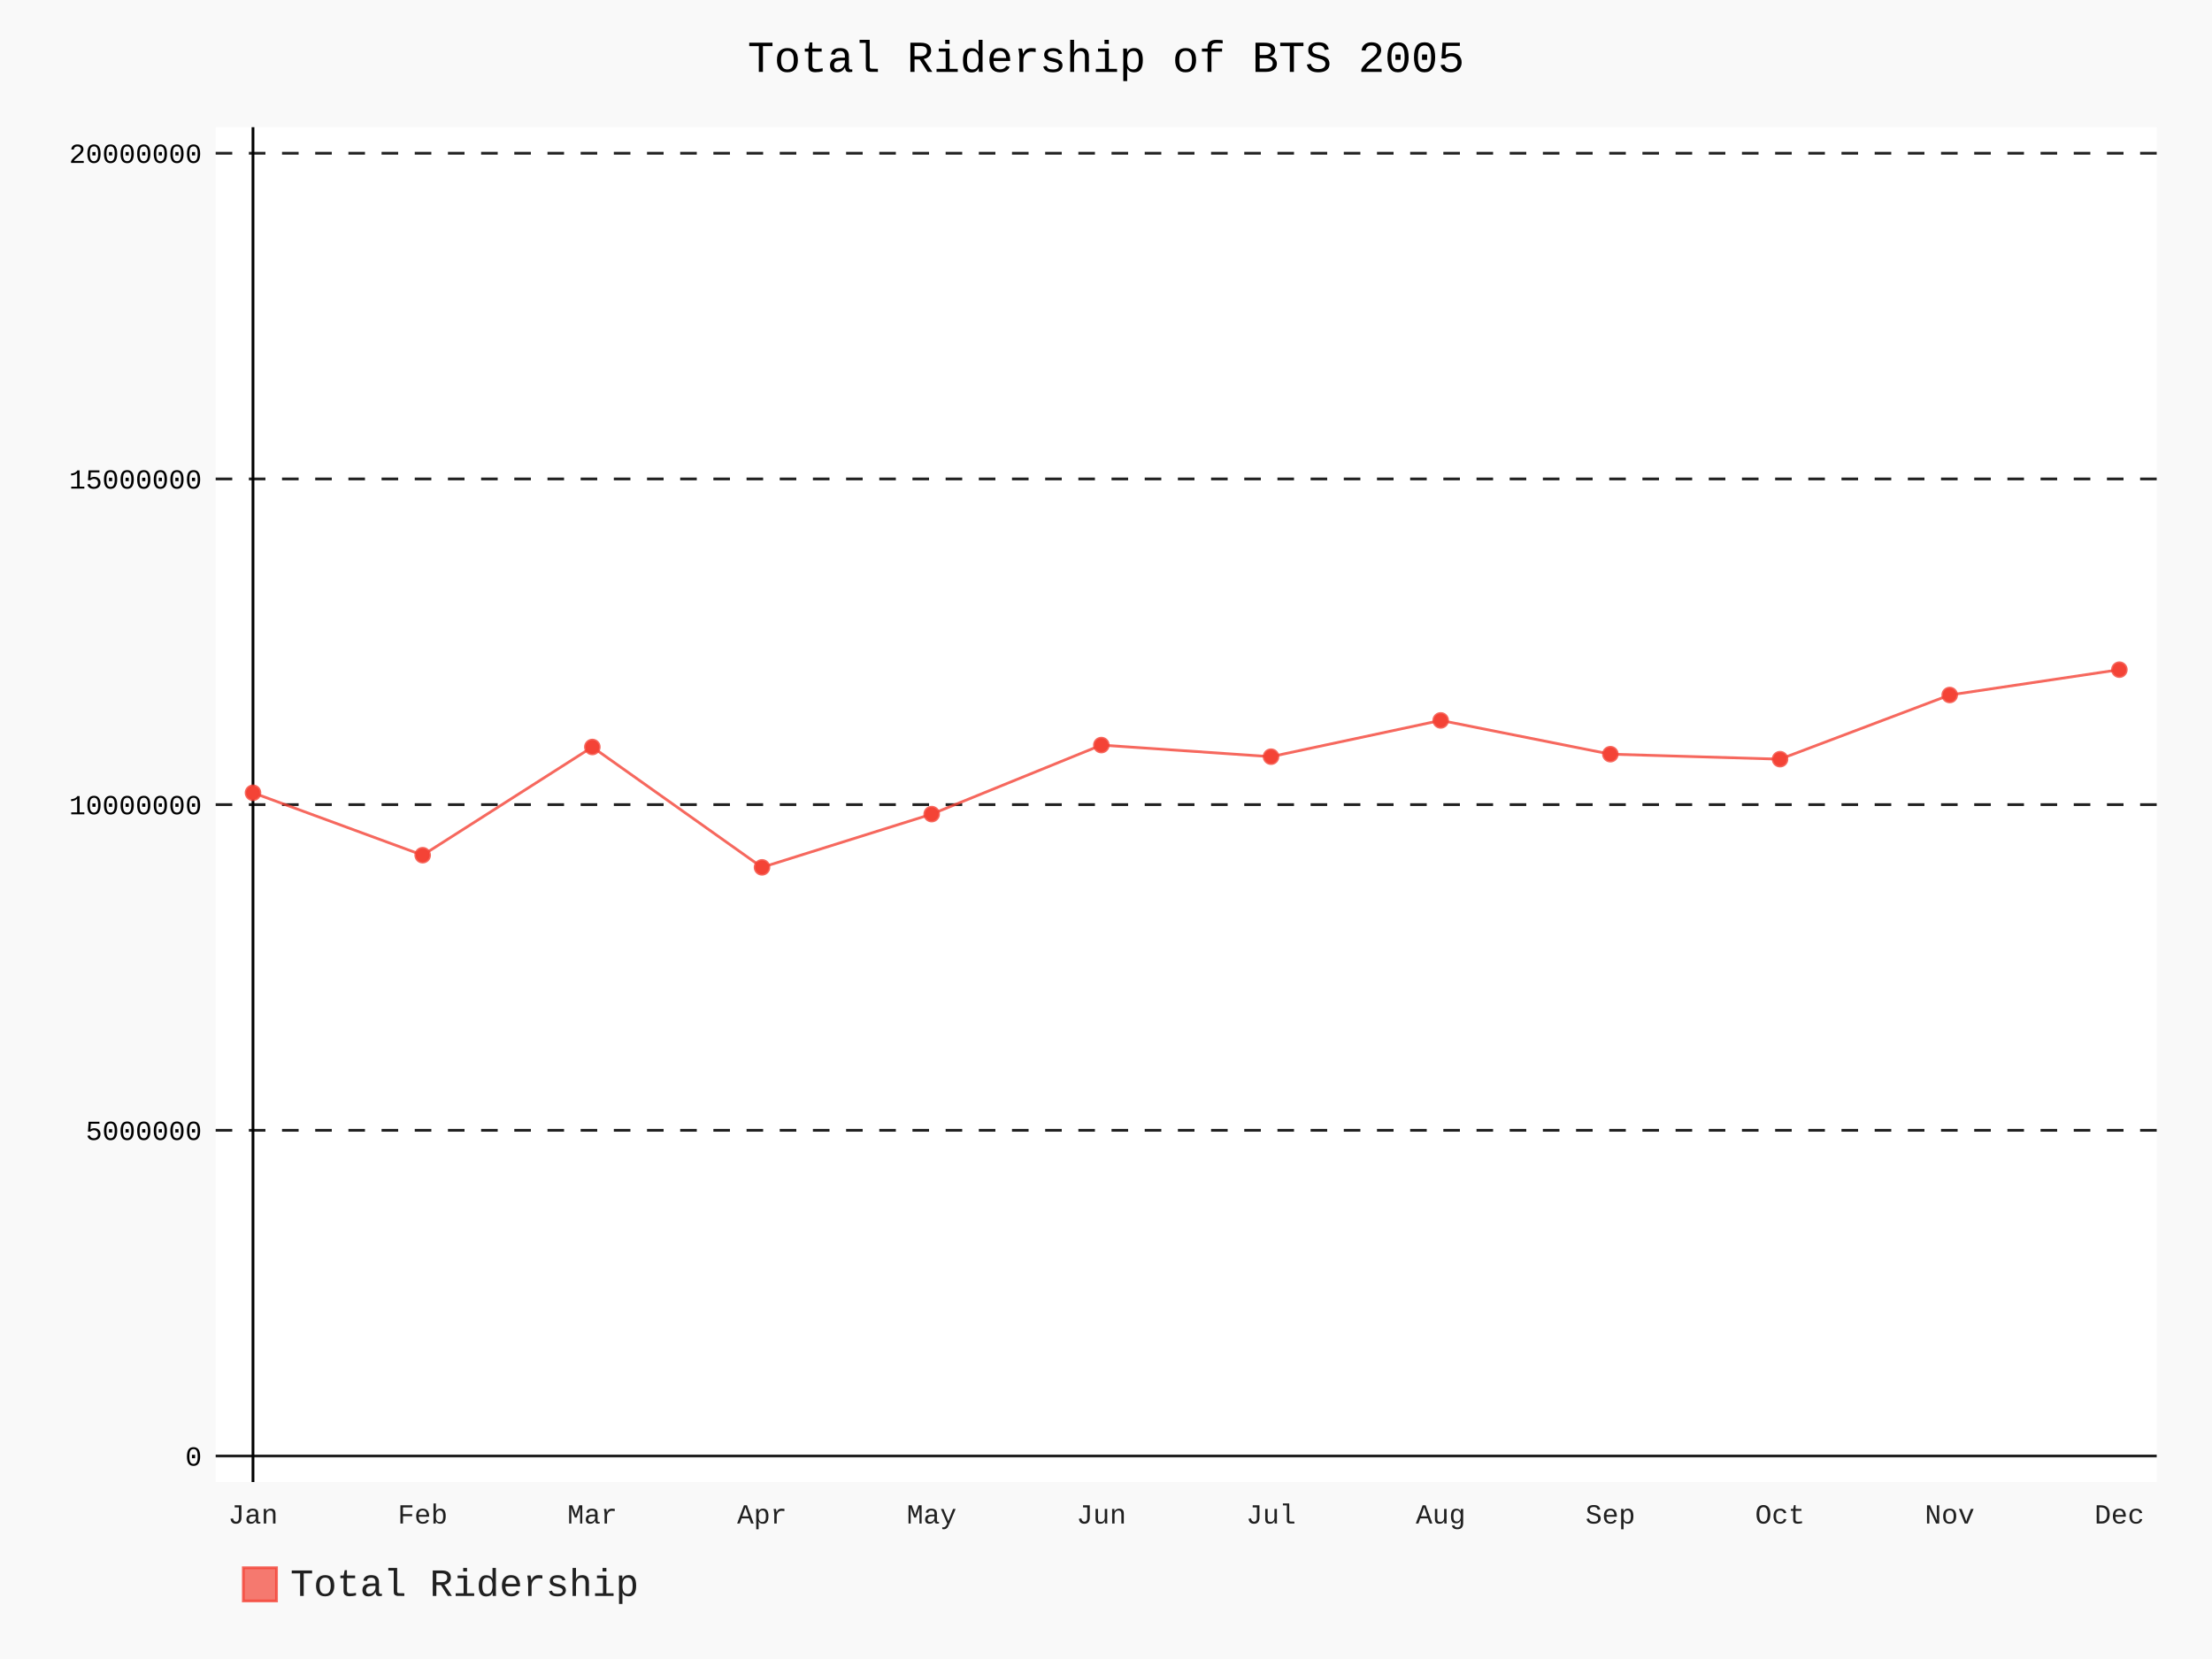
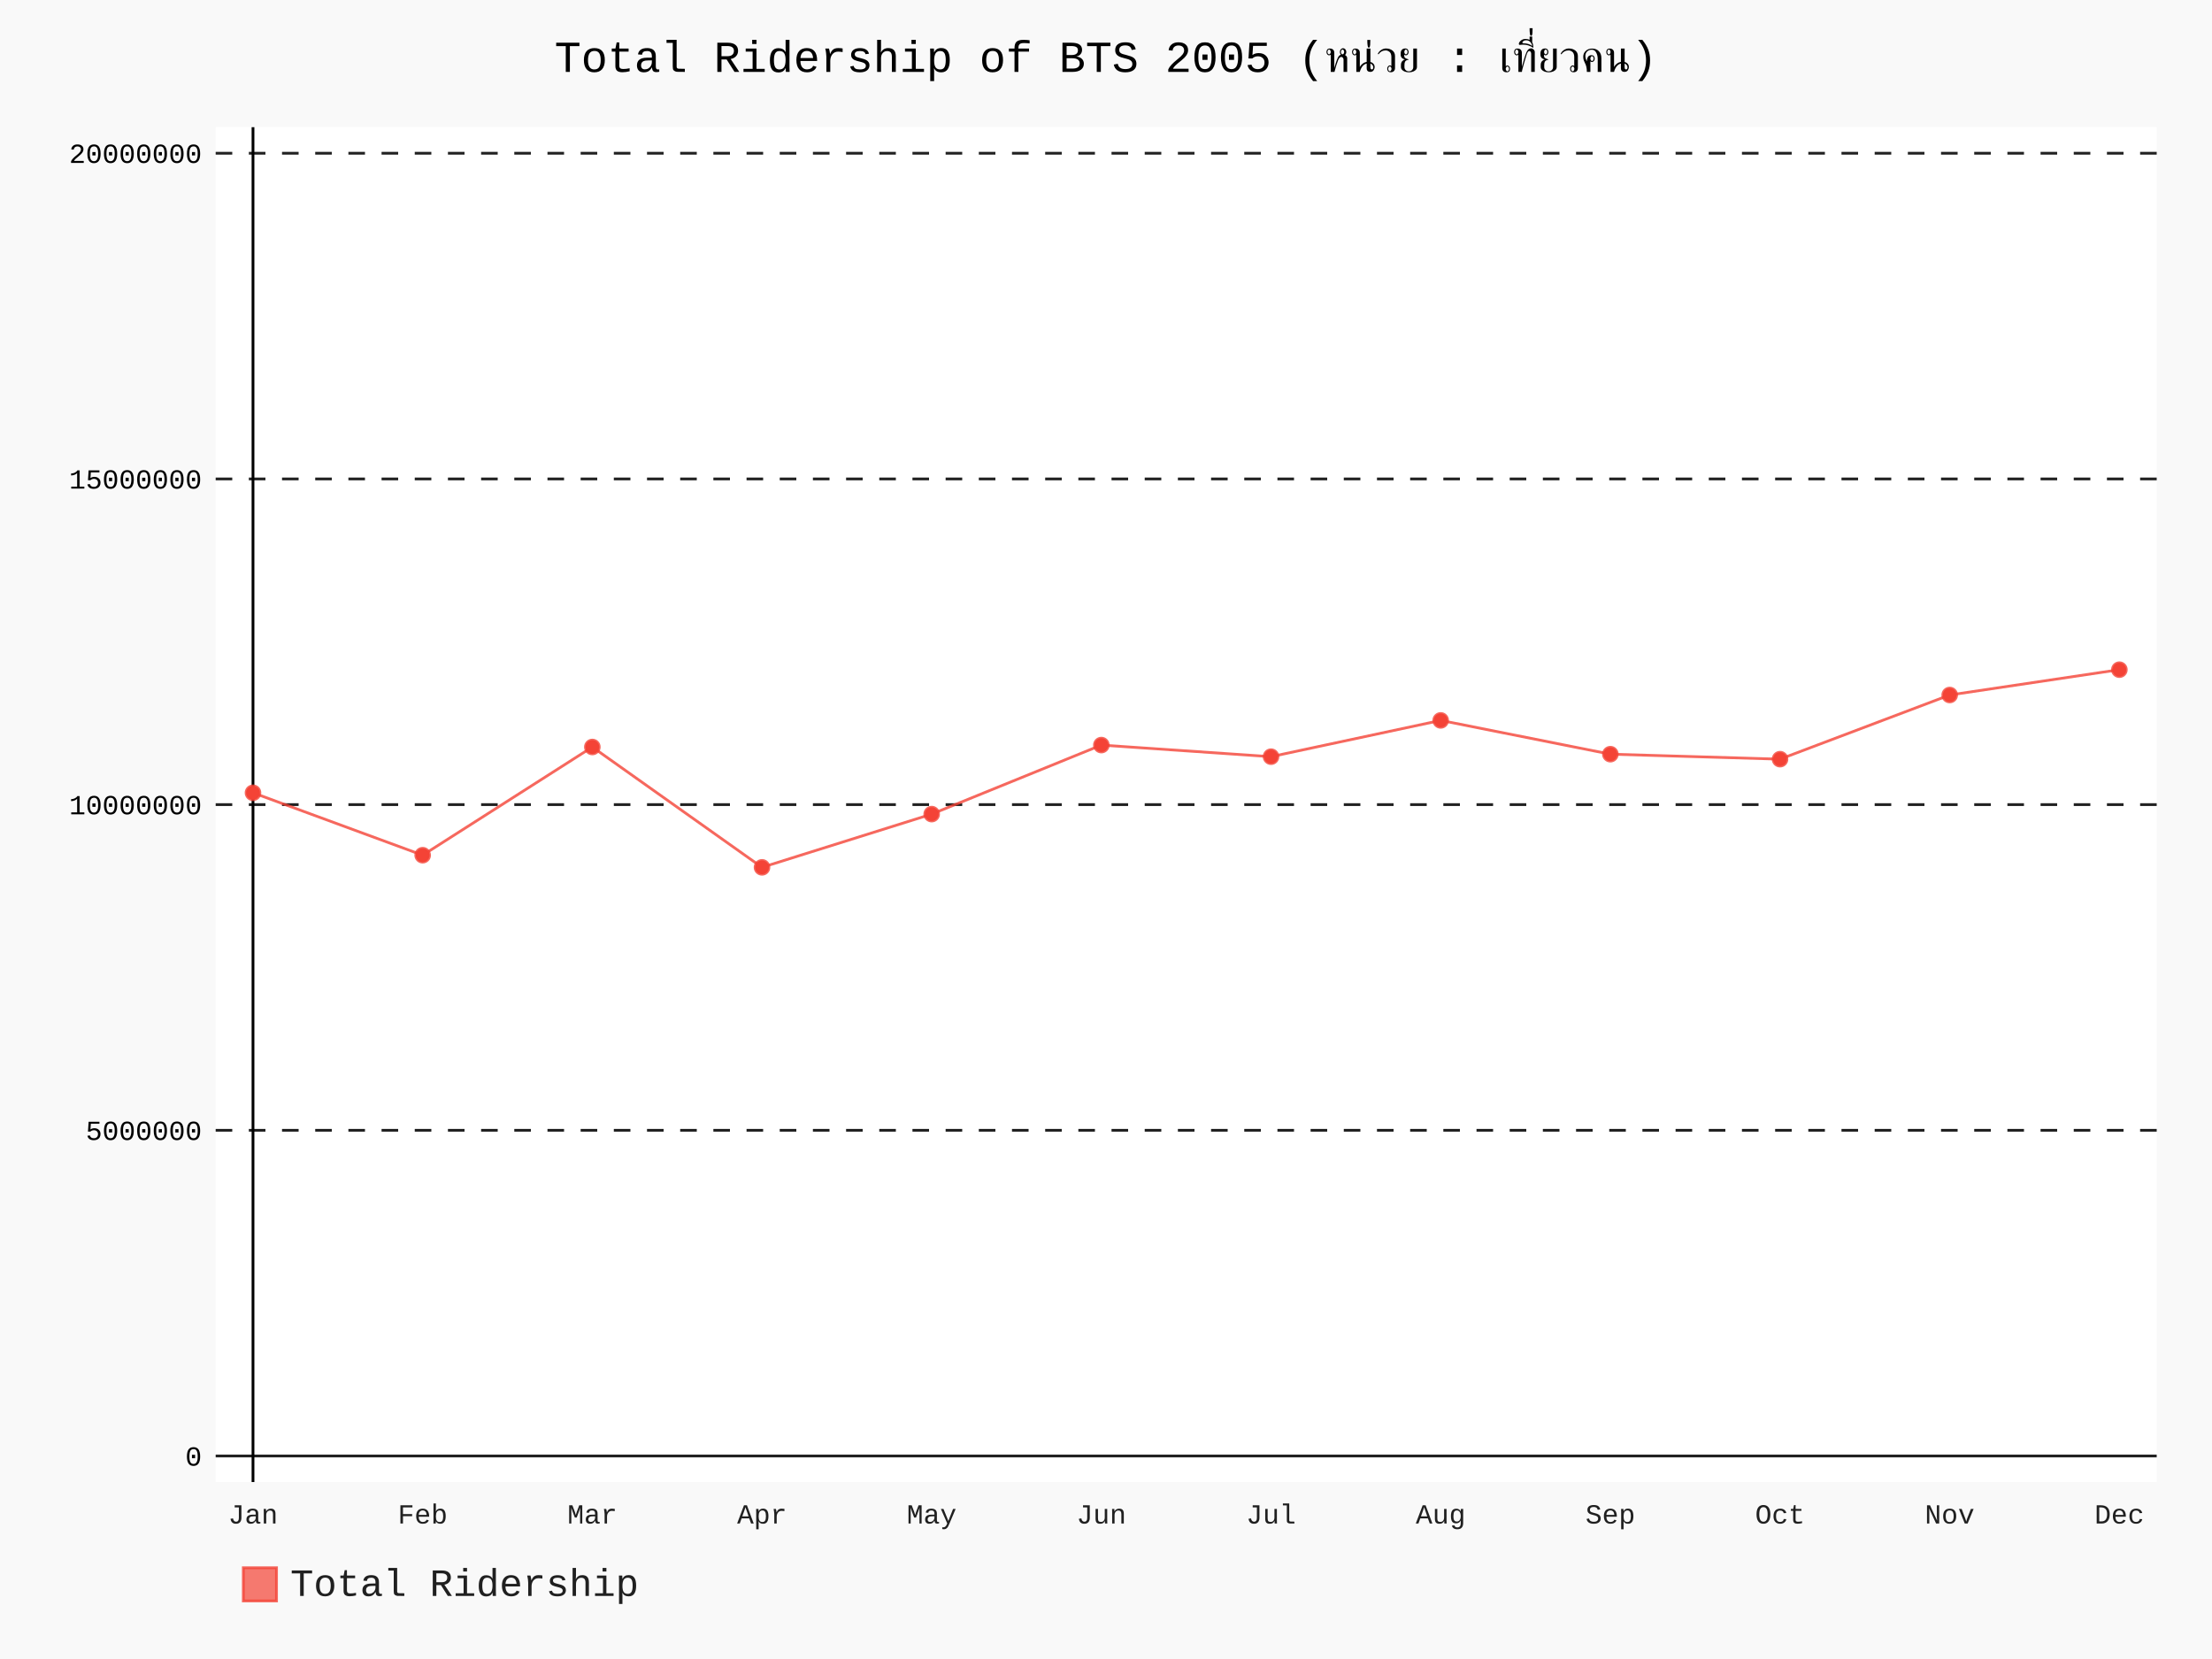
- <svg xmlns="http://www.w3.org/2000/svg" class="pygal-chart" id="chart-44ae73e7-1f28-4f36-8845-01cc492e952b" viewBox="0 0 800 600">
+ <svg xmlns="http://www.w3.org/2000/svg" class="pygal-chart" id="chart-b4d4abf4-a4a2-4204-85f1-76a7a55fd503" viewBox="0 0 800 600">
  <defs>
-     <style type="text/css">#chart-44ae73e7-1f28-4f36-8845-01cc492e952b{-webkit-user-select:none;-webkit-font-smoothing:antialiased;font-family:Consolas,"Liberation Mono",Menlo,Courier,monospace}#chart-44ae73e7-1f28-4f36-8845-01cc492e952b .title{font-family:Consolas,"Liberation Mono",Menlo,Courier,monospace;font-size:16px}#chart-44ae73e7-1f28-4f36-8845-01cc492e952b .legends .legend text{font-family:Consolas,"Liberation Mono",Menlo,Courier,monospace;font-size:14px}#chart-44ae73e7-1f28-4f36-8845-01cc492e952b .axis text{font-family:Consolas,"Liberation Mono",Menlo,Courier,monospace;font-size:10px}#chart-44ae73e7-1f28-4f36-8845-01cc492e952b .axis text.major{font-family:Consolas,"Liberation Mono",Menlo,Courier,monospace;font-size:10px}#chart-44ae73e7-1f28-4f36-8845-01cc492e952b .text-overlay text.value{font-family:Consolas,"Liberation Mono",Menlo,Courier,monospace;font-size:16px}#chart-44ae73e7-1f28-4f36-8845-01cc492e952b .text-overlay text.label{font-family:Consolas,"Liberation Mono",Menlo,Courier,monospace;font-size:10px}#chart-44ae73e7-1f28-4f36-8845-01cc492e952b .tooltip{font-family:Consolas,"Liberation Mono",Menlo,Courier,monospace;font-size:14px}#chart-44ae73e7-1f28-4f36-8845-01cc492e952b text.no_data{font-family:Consolas,"Liberation Mono",Menlo,Courier,monospace;font-size:64px}
- #chart-44ae73e7-1f28-4f36-8845-01cc492e952b{background-color:rgba(249,249,249,1)}#chart-44ae73e7-1f28-4f36-8845-01cc492e952b path,#chart-44ae73e7-1f28-4f36-8845-01cc492e952b line,#chart-44ae73e7-1f28-4f36-8845-01cc492e952b rect,#chart-44ae73e7-1f28-4f36-8845-01cc492e952b circle{-webkit-transition:150ms;-moz-transition:150ms;transition:150ms}#chart-44ae73e7-1f28-4f36-8845-01cc492e952b .graph &gt; .background{fill:rgba(249,249,249,1)}#chart-44ae73e7-1f28-4f36-8845-01cc492e952b .plot &gt; .background{fill:rgba(255,255,255,1)}#chart-44ae73e7-1f28-4f36-8845-01cc492e952b .graph{fill:rgba(0,0,0,.87)}#chart-44ae73e7-1f28-4f36-8845-01cc492e952b text.no_data{fill:rgba(0,0,0,1)}#chart-44ae73e7-1f28-4f36-8845-01cc492e952b .title{fill:rgba(0,0,0,1)}#chart-44ae73e7-1f28-4f36-8845-01cc492e952b .legends .legend text{fill:rgba(0,0,0,.87)}#chart-44ae73e7-1f28-4f36-8845-01cc492e952b .legends .legend:hover text{fill:rgba(0,0,0,1)}#chart-44ae73e7-1f28-4f36-8845-01cc492e952b .axis .line{stroke:rgba(0,0,0,1)}#chart-44ae73e7-1f28-4f36-8845-01cc492e952b .axis .guide.line{stroke:rgba(0,0,0,.54)}#chart-44ae73e7-1f28-4f36-8845-01cc492e952b .axis .major.line{stroke:rgba(0,0,0,.87)}#chart-44ae73e7-1f28-4f36-8845-01cc492e952b .axis text.major{fill:rgba(0,0,0,1)}#chart-44ae73e7-1f28-4f36-8845-01cc492e952b .axis.y .guides:hover .guide.line,#chart-44ae73e7-1f28-4f36-8845-01cc492e952b .line-graph .axis.x .guides:hover .guide.line,#chart-44ae73e7-1f28-4f36-8845-01cc492e952b .stackedline-graph .axis.x .guides:hover .guide.line,#chart-44ae73e7-1f28-4f36-8845-01cc492e952b .xy-graph .axis.x .guides:hover .guide.line{stroke:rgba(0,0,0,1)}#chart-44ae73e7-1f28-4f36-8845-01cc492e952b .axis .guides:hover text{fill:rgba(0,0,0,1)}#chart-44ae73e7-1f28-4f36-8845-01cc492e952b .reactive{fill-opacity:.7;stroke-opacity:.8}#chart-44ae73e7-1f28-4f36-8845-01cc492e952b .ci{stroke:rgba(0,0,0,.87)}#chart-44ae73e7-1f28-4f36-8845-01cc492e952b .reactive.active,#chart-44ae73e7-1f28-4f36-8845-01cc492e952b .active .reactive{fill-opacity:.8;stroke-opacity:.9;stroke-width:4}#chart-44ae73e7-1f28-4f36-8845-01cc492e952b .ci .reactive.active{stroke-width:1.5}#chart-44ae73e7-1f28-4f36-8845-01cc492e952b .series text{fill:rgba(0,0,0,1)}#chart-44ae73e7-1f28-4f36-8845-01cc492e952b .tooltip rect{fill:rgba(255,255,255,1);stroke:rgba(0,0,0,1);-webkit-transition:opacity 150ms;-moz-transition:opacity 150ms;transition:opacity 150ms}#chart-44ae73e7-1f28-4f36-8845-01cc492e952b .tooltip .label{fill:rgba(0,0,0,.87)}#chart-44ae73e7-1f28-4f36-8845-01cc492e952b .tooltip .label{fill:rgba(0,0,0,.87)}#chart-44ae73e7-1f28-4f36-8845-01cc492e952b .tooltip .legend{font-size:.8em;fill:rgba(0,0,0,.54)}#chart-44ae73e7-1f28-4f36-8845-01cc492e952b .tooltip .x_label{font-size:.6em;fill:rgba(0,0,0,1)}#chart-44ae73e7-1f28-4f36-8845-01cc492e952b .tooltip .xlink{font-size:.5em;text-decoration:underline}#chart-44ae73e7-1f28-4f36-8845-01cc492e952b .tooltip .value{font-size:1.5em}#chart-44ae73e7-1f28-4f36-8845-01cc492e952b .bound{font-size:.5em}#chart-44ae73e7-1f28-4f36-8845-01cc492e952b .max-value{font-size:.75em;fill:rgba(0,0,0,.54)}#chart-44ae73e7-1f28-4f36-8845-01cc492e952b .map-element{fill:rgba(255,255,255,1);stroke:rgba(0,0,0,.54) !important}#chart-44ae73e7-1f28-4f36-8845-01cc492e952b .map-element .reactive{fill-opacity:inherit;stroke-opacity:inherit}#chart-44ae73e7-1f28-4f36-8845-01cc492e952b .color-0,#chart-44ae73e7-1f28-4f36-8845-01cc492e952b .color-0 a:visited{stroke:#F44336;fill:#F44336}#chart-44ae73e7-1f28-4f36-8845-01cc492e952b .text-overlay .color-0 text{fill:black}
- #chart-44ae73e7-1f28-4f36-8845-01cc492e952b text.no_data{text-anchor:middle}#chart-44ae73e7-1f28-4f36-8845-01cc492e952b .guide.line{fill:none}#chart-44ae73e7-1f28-4f36-8845-01cc492e952b .centered{text-anchor:middle}#chart-44ae73e7-1f28-4f36-8845-01cc492e952b .title{text-anchor:middle}#chart-44ae73e7-1f28-4f36-8845-01cc492e952b .legends .legend text{fill-opacity:1}#chart-44ae73e7-1f28-4f36-8845-01cc492e952b .axis.x text{text-anchor:middle}#chart-44ae73e7-1f28-4f36-8845-01cc492e952b .axis.x:not(.web) text[transform]{text-anchor:start}#chart-44ae73e7-1f28-4f36-8845-01cc492e952b .axis.x:not(.web) text[transform].backwards{text-anchor:end}#chart-44ae73e7-1f28-4f36-8845-01cc492e952b .axis.y text{text-anchor:end}#chart-44ae73e7-1f28-4f36-8845-01cc492e952b .axis.y text[transform].backwards{text-anchor:start}#chart-44ae73e7-1f28-4f36-8845-01cc492e952b .axis.y2 text{text-anchor:start}#chart-44ae73e7-1f28-4f36-8845-01cc492e952b .axis.y2 text[transform].backwards{text-anchor:end}#chart-44ae73e7-1f28-4f36-8845-01cc492e952b .axis .guide.line{stroke-dasharray:4,4}#chart-44ae73e7-1f28-4f36-8845-01cc492e952b .axis .major.guide.line{stroke-dasharray:6,6}#chart-44ae73e7-1f28-4f36-8845-01cc492e952b .horizontal .axis.y .guide.line,#chart-44ae73e7-1f28-4f36-8845-01cc492e952b .horizontal .axis.y2 .guide.line,#chart-44ae73e7-1f28-4f36-8845-01cc492e952b .vertical .axis.x .guide.line{opacity:0}#chart-44ae73e7-1f28-4f36-8845-01cc492e952b .horizontal .axis.always_show .guide.line,#chart-44ae73e7-1f28-4f36-8845-01cc492e952b .vertical .axis.always_show .guide.line{opacity:1 !important}#chart-44ae73e7-1f28-4f36-8845-01cc492e952b .axis.y .guides:hover .guide.line,#chart-44ae73e7-1f28-4f36-8845-01cc492e952b .axis.y2 .guides:hover .guide.line,#chart-44ae73e7-1f28-4f36-8845-01cc492e952b .axis.x .guides:hover .guide.line{opacity:1}#chart-44ae73e7-1f28-4f36-8845-01cc492e952b .axis .guides:hover text{opacity:1}#chart-44ae73e7-1f28-4f36-8845-01cc492e952b .nofill{fill:none}#chart-44ae73e7-1f28-4f36-8845-01cc492e952b .subtle-fill{fill-opacity:.2}#chart-44ae73e7-1f28-4f36-8845-01cc492e952b .dot{stroke-width:1px;fill-opacity:1}#chart-44ae73e7-1f28-4f36-8845-01cc492e952b .dot.active{stroke-width:5px}#chart-44ae73e7-1f28-4f36-8845-01cc492e952b .dot.negative{fill:transparent}#chart-44ae73e7-1f28-4f36-8845-01cc492e952b text,#chart-44ae73e7-1f28-4f36-8845-01cc492e952b tspan{stroke:none !important}#chart-44ae73e7-1f28-4f36-8845-01cc492e952b .series text.active{opacity:1}#chart-44ae73e7-1f28-4f36-8845-01cc492e952b .tooltip rect{fill-opacity:.95;stroke-width:.5}#chart-44ae73e7-1f28-4f36-8845-01cc492e952b .tooltip text{fill-opacity:1}#chart-44ae73e7-1f28-4f36-8845-01cc492e952b .showable{visibility:hidden}#chart-44ae73e7-1f28-4f36-8845-01cc492e952b .showable.shown{visibility:visible}#chart-44ae73e7-1f28-4f36-8845-01cc492e952b .gauge-background{fill:rgba(229,229,229,1);stroke:none}#chart-44ae73e7-1f28-4f36-8845-01cc492e952b .bg-lines{stroke:rgba(249,249,249,1);stroke-width:2px}</style>
+     <style type="text/css">#chart-b4d4abf4-a4a2-4204-85f1-76a7a55fd503{-webkit-user-select:none;-webkit-font-smoothing:antialiased;font-family:Consolas,"Liberation Mono",Menlo,Courier,monospace}#chart-b4d4abf4-a4a2-4204-85f1-76a7a55fd503 .title{font-family:Consolas,"Liberation Mono",Menlo,Courier,monospace;font-size:16px}#chart-b4d4abf4-a4a2-4204-85f1-76a7a55fd503 .legends .legend text{font-family:Consolas,"Liberation Mono",Menlo,Courier,monospace;font-size:14px}#chart-b4d4abf4-a4a2-4204-85f1-76a7a55fd503 .axis text{font-family:Consolas,"Liberation Mono",Menlo,Courier,monospace;font-size:10px}#chart-b4d4abf4-a4a2-4204-85f1-76a7a55fd503 .axis text.major{font-family:Consolas,"Liberation Mono",Menlo,Courier,monospace;font-size:10px}#chart-b4d4abf4-a4a2-4204-85f1-76a7a55fd503 .text-overlay text.value{font-family:Consolas,"Liberation Mono",Menlo,Courier,monospace;font-size:16px}#chart-b4d4abf4-a4a2-4204-85f1-76a7a55fd503 .text-overlay text.label{font-family:Consolas,"Liberation Mono",Menlo,Courier,monospace;font-size:10px}#chart-b4d4abf4-a4a2-4204-85f1-76a7a55fd503 .tooltip{font-family:Consolas,"Liberation Mono",Menlo,Courier,monospace;font-size:14px}#chart-b4d4abf4-a4a2-4204-85f1-76a7a55fd503 text.no_data{font-family:Consolas,"Liberation Mono",Menlo,Courier,monospace;font-size:64px}
+ #chart-b4d4abf4-a4a2-4204-85f1-76a7a55fd503{background-color:rgba(249,249,249,1)}#chart-b4d4abf4-a4a2-4204-85f1-76a7a55fd503 path,#chart-b4d4abf4-a4a2-4204-85f1-76a7a55fd503 line,#chart-b4d4abf4-a4a2-4204-85f1-76a7a55fd503 rect,#chart-b4d4abf4-a4a2-4204-85f1-76a7a55fd503 circle{-webkit-transition:150ms;-moz-transition:150ms;transition:150ms}#chart-b4d4abf4-a4a2-4204-85f1-76a7a55fd503 .graph &gt; .background{fill:rgba(249,249,249,1)}#chart-b4d4abf4-a4a2-4204-85f1-76a7a55fd503 .plot &gt; .background{fill:rgba(255,255,255,1)}#chart-b4d4abf4-a4a2-4204-85f1-76a7a55fd503 .graph{fill:rgba(0,0,0,.87)}#chart-b4d4abf4-a4a2-4204-85f1-76a7a55fd503 text.no_data{fill:rgba(0,0,0,1)}#chart-b4d4abf4-a4a2-4204-85f1-76a7a55fd503 .title{fill:rgba(0,0,0,1)}#chart-b4d4abf4-a4a2-4204-85f1-76a7a55fd503 .legends .legend text{fill:rgba(0,0,0,.87)}#chart-b4d4abf4-a4a2-4204-85f1-76a7a55fd503 .legends .legend:hover text{fill:rgba(0,0,0,1)}#chart-b4d4abf4-a4a2-4204-85f1-76a7a55fd503 .axis .line{stroke:rgba(0,0,0,1)}#chart-b4d4abf4-a4a2-4204-85f1-76a7a55fd503 .axis .guide.line{stroke:rgba(0,0,0,.54)}#chart-b4d4abf4-a4a2-4204-85f1-76a7a55fd503 .axis .major.line{stroke:rgba(0,0,0,.87)}#chart-b4d4abf4-a4a2-4204-85f1-76a7a55fd503 .axis text.major{fill:rgba(0,0,0,1)}#chart-b4d4abf4-a4a2-4204-85f1-76a7a55fd503 .axis.y .guides:hover .guide.line,#chart-b4d4abf4-a4a2-4204-85f1-76a7a55fd503 .line-graph .axis.x .guides:hover .guide.line,#chart-b4d4abf4-a4a2-4204-85f1-76a7a55fd503 .stackedline-graph .axis.x .guides:hover .guide.line,#chart-b4d4abf4-a4a2-4204-85f1-76a7a55fd503 .xy-graph .axis.x .guides:hover .guide.line{stroke:rgba(0,0,0,1)}#chart-b4d4abf4-a4a2-4204-85f1-76a7a55fd503 .axis .guides:hover text{fill:rgba(0,0,0,1)}#chart-b4d4abf4-a4a2-4204-85f1-76a7a55fd503 .reactive{fill-opacity:.7;stroke-opacity:.8}#chart-b4d4abf4-a4a2-4204-85f1-76a7a55fd503 .ci{stroke:rgba(0,0,0,.87)}#chart-b4d4abf4-a4a2-4204-85f1-76a7a55fd503 .reactive.active,#chart-b4d4abf4-a4a2-4204-85f1-76a7a55fd503 .active .reactive{fill-opacity:.8;stroke-opacity:.9;stroke-width:4}#chart-b4d4abf4-a4a2-4204-85f1-76a7a55fd503 .ci .reactive.active{stroke-width:1.5}#chart-b4d4abf4-a4a2-4204-85f1-76a7a55fd503 .series text{fill:rgba(0,0,0,1)}#chart-b4d4abf4-a4a2-4204-85f1-76a7a55fd503 .tooltip rect{fill:rgba(255,255,255,1);stroke:rgba(0,0,0,1);-webkit-transition:opacity 150ms;-moz-transition:opacity 150ms;transition:opacity 150ms}#chart-b4d4abf4-a4a2-4204-85f1-76a7a55fd503 .tooltip .label{fill:rgba(0,0,0,.87)}#chart-b4d4abf4-a4a2-4204-85f1-76a7a55fd503 .tooltip .label{fill:rgba(0,0,0,.87)}#chart-b4d4abf4-a4a2-4204-85f1-76a7a55fd503 .tooltip .legend{font-size:.8em;fill:rgba(0,0,0,.54)}#chart-b4d4abf4-a4a2-4204-85f1-76a7a55fd503 .tooltip .x_label{font-size:.6em;fill:rgba(0,0,0,1)}#chart-b4d4abf4-a4a2-4204-85f1-76a7a55fd503 .tooltip .xlink{font-size:.5em;text-decoration:underline}#chart-b4d4abf4-a4a2-4204-85f1-76a7a55fd503 .tooltip .value{font-size:1.5em}#chart-b4d4abf4-a4a2-4204-85f1-76a7a55fd503 .bound{font-size:.5em}#chart-b4d4abf4-a4a2-4204-85f1-76a7a55fd503 .max-value{font-size:.75em;fill:rgba(0,0,0,.54)}#chart-b4d4abf4-a4a2-4204-85f1-76a7a55fd503 .map-element{fill:rgba(255,255,255,1);stroke:rgba(0,0,0,.54) !important}#chart-b4d4abf4-a4a2-4204-85f1-76a7a55fd503 .map-element .reactive{fill-opacity:inherit;stroke-opacity:inherit}#chart-b4d4abf4-a4a2-4204-85f1-76a7a55fd503 .color-0,#chart-b4d4abf4-a4a2-4204-85f1-76a7a55fd503 .color-0 a:visited{stroke:#F44336;fill:#F44336}#chart-b4d4abf4-a4a2-4204-85f1-76a7a55fd503 .text-overlay .color-0 text{fill:black}
+ #chart-b4d4abf4-a4a2-4204-85f1-76a7a55fd503 text.no_data{text-anchor:middle}#chart-b4d4abf4-a4a2-4204-85f1-76a7a55fd503 .guide.line{fill:none}#chart-b4d4abf4-a4a2-4204-85f1-76a7a55fd503 .centered{text-anchor:middle}#chart-b4d4abf4-a4a2-4204-85f1-76a7a55fd503 .title{text-anchor:middle}#chart-b4d4abf4-a4a2-4204-85f1-76a7a55fd503 .legends .legend text{fill-opacity:1}#chart-b4d4abf4-a4a2-4204-85f1-76a7a55fd503 .axis.x text{text-anchor:middle}#chart-b4d4abf4-a4a2-4204-85f1-76a7a55fd503 .axis.x:not(.web) text[transform]{text-anchor:start}#chart-b4d4abf4-a4a2-4204-85f1-76a7a55fd503 .axis.x:not(.web) text[transform].backwards{text-anchor:end}#chart-b4d4abf4-a4a2-4204-85f1-76a7a55fd503 .axis.y text{text-anchor:end}#chart-b4d4abf4-a4a2-4204-85f1-76a7a55fd503 .axis.y text[transform].backwards{text-anchor:start}#chart-b4d4abf4-a4a2-4204-85f1-76a7a55fd503 .axis.y2 text{text-anchor:start}#chart-b4d4abf4-a4a2-4204-85f1-76a7a55fd503 .axis.y2 text[transform].backwards{text-anchor:end}#chart-b4d4abf4-a4a2-4204-85f1-76a7a55fd503 .axis .guide.line{stroke-dasharray:4,4}#chart-b4d4abf4-a4a2-4204-85f1-76a7a55fd503 .axis .major.guide.line{stroke-dasharray:6,6}#chart-b4d4abf4-a4a2-4204-85f1-76a7a55fd503 .horizontal .axis.y .guide.line,#chart-b4d4abf4-a4a2-4204-85f1-76a7a55fd503 .horizontal .axis.y2 .guide.line,#chart-b4d4abf4-a4a2-4204-85f1-76a7a55fd503 .vertical .axis.x .guide.line{opacity:0}#chart-b4d4abf4-a4a2-4204-85f1-76a7a55fd503 .horizontal .axis.always_show .guide.line,#chart-b4d4abf4-a4a2-4204-85f1-76a7a55fd503 .vertical .axis.always_show .guide.line{opacity:1 !important}#chart-b4d4abf4-a4a2-4204-85f1-76a7a55fd503 .axis.y .guides:hover .guide.line,#chart-b4d4abf4-a4a2-4204-85f1-76a7a55fd503 .axis.y2 .guides:hover .guide.line,#chart-b4d4abf4-a4a2-4204-85f1-76a7a55fd503 .axis.x .guides:hover .guide.line{opacity:1}#chart-b4d4abf4-a4a2-4204-85f1-76a7a55fd503 .axis .guides:hover text{opacity:1}#chart-b4d4abf4-a4a2-4204-85f1-76a7a55fd503 .nofill{fill:none}#chart-b4d4abf4-a4a2-4204-85f1-76a7a55fd503 .subtle-fill{fill-opacity:.2}#chart-b4d4abf4-a4a2-4204-85f1-76a7a55fd503 .dot{stroke-width:1px;fill-opacity:1}#chart-b4d4abf4-a4a2-4204-85f1-76a7a55fd503 .dot.active{stroke-width:5px}#chart-b4d4abf4-a4a2-4204-85f1-76a7a55fd503 .dot.negative{fill:transparent}#chart-b4d4abf4-a4a2-4204-85f1-76a7a55fd503 text,#chart-b4d4abf4-a4a2-4204-85f1-76a7a55fd503 tspan{stroke:none !important}#chart-b4d4abf4-a4a2-4204-85f1-76a7a55fd503 .series text.active{opacity:1}#chart-b4d4abf4-a4a2-4204-85f1-76a7a55fd503 .tooltip rect{fill-opacity:.95;stroke-width:.5}#chart-b4d4abf4-a4a2-4204-85f1-76a7a55fd503 .tooltip text{fill-opacity:1}#chart-b4d4abf4-a4a2-4204-85f1-76a7a55fd503 .showable{visibility:hidden}#chart-b4d4abf4-a4a2-4204-85f1-76a7a55fd503 .showable.shown{visibility:visible}#chart-b4d4abf4-a4a2-4204-85f1-76a7a55fd503 .gauge-background{fill:rgba(229,229,229,1);stroke:none}#chart-b4d4abf4-a4a2-4204-85f1-76a7a55fd503 .bg-lines{stroke:rgba(249,249,249,1);stroke-width:2px}</style>
  </defs>
  <g class="graph line-graph vertical">
    <rect class="background" height="600" width="800" x="0" y="0" />
    <g class="plot" transform="translate(78, 46)">
      <rect class="background" height="490.0" width="702.0" x="0" y="0" />
      <g class="axis y always_show">
        <g class="guides">
          <path class="axis major line" d="M0 480.577 h702" />
          <text class="major" x="-5" y="484.077">0</text>
        </g>
        <g class="guides">
          <path class="major guide line" d="M0 362.788 h702" />
          <text class="major" x="-5" y="366.288">5000000</text>
        </g>
        <g class="guides">
          <path class="major guide line" d="M0 245 h702" />
          <text class="major" x="-5" y="248.5">10000000</text>
        </g>
        <g class="guides">
          <path class="major guide line" d="M0 127.212 h702" />
          <text class="major" x="-5" y="130.712">15000000</text>
        </g>
        <g class="guides">
          <path class="major guide line" d="M0 9.423 h702" />
          <text class="major" x="-5" y="12.923">20000000</text>
        </g>
      </g>
      <g class="axis x">
        <g class="guides">
          <path class="line" d="M13.5 0 v490" />
          <text class="" x="13.5" y="505.0">Jan</text>
        </g>
        <g class="guides">
          <path class="guide line" d="M74.864 0 v490" />
          <text class="" x="74.864" y="505.0">Feb</text>
        </g>
        <g class="guides">
          <path class="guide line" d="M136.227 0 v490" />
          <text class="" x="136.227" y="505.0">Mar</text>
        </g>
        <g class="guides">
          <path class="guide line" d="M197.591 0 v490" />
          <text class="" x="197.591" y="505.0">Apr</text>
        </g>
        <g class="guides">
          <path class="guide line" d="M258.955 0 v490" />
          <text class="" x="258.955" y="505.0">May</text>
        </g>
        <g class="guides">
          <path class="guide line" d="M320.318 0 v490" />
          <text class="" x="320.318" y="505.0">Jun</text>
        </g>
        <g class="guides">
          <path class="guide line" d="M381.682 0 v490" />
          <text class="" x="381.682" y="505.0">Jul</text>
        </g>
        <g class="guides">
          <path class="guide line" d="M443.045 0 v490" />
          <text class="" x="443.045" y="505.0">Aug</text>
        </g>
        <g class="guides">
          <path class="guide line" d="M504.409 0 v490" />
          <text class="" x="504.409" y="505.0">Sep</text>
        </g>
        <g class="guides">
          <path class="guide line" d="M565.773 0 v490" />
          <text class="" x="565.773" y="505.0">Oct</text>
        </g>
        <g class="guides">
          <path class="guide line" d="M627.136 0 v490" />
          <text class="" x="627.136" y="505.0">Nov</text>
        </g>
        <g class="guides">
          <path class="guide line" d="M688.5 0 v490" />
          <text class="" x="688.5" y="505.0">Dec</text>
        </g>
      </g>
      <g class="series serie-0 color-0">
        <path class="line reactive nofill" d="M13.5 240.724 L74.864 263.294 136.227 224.164 197.591 267.688 258.955 248.432 320.318 223.467 381.682 227.664 443.045 214.543 504.409 226.757 565.773 228.562 627.136 205.357 688.5 196.197" />
      </g>
    </g>
    <g class="titles">
-       <text class="title plot_title" x="400.0" y="26">Total Ridership of BTS 2005</text>
+       <text class="title plot_title" x="400.0" y="26">Total Ridership of BTS 2005 (หน่วย : เที่ยวคน)</text>
    </g>
    <g class="plot overlay" transform="translate(78, 46)">
      <g class="series serie-0 color-0">
        <g class="dots">
          <circle class="dot reactive tooltip-trigger" cx="13.5" cy="240.724" r="2.5" />
        </g>
        <g class="dots">
          <circle class="dot reactive tooltip-trigger" cx="74.864" cy="263.294" r="2.5" />
        </g>
        <g class="dots">
          <circle class="dot reactive tooltip-trigger" cx="136.227" cy="224.164" r="2.5" />
        </g>
        <g class="dots">
          <circle class="dot reactive tooltip-trigger" cx="197.591" cy="267.688" r="2.5" />
        </g>
        <g class="dots">
          <circle class="dot reactive tooltip-trigger" cx="258.955" cy="248.432" r="2.5" />
        </g>
        <g class="dots">
          <circle class="dot reactive tooltip-trigger" cx="320.318" cy="223.467" r="2.5" />
        </g>
        <g class="dots">
          <circle class="dot reactive tooltip-trigger" cx="381.682" cy="227.664" r="2.5" />
        </g>
        <g class="dots">
          <circle class="dot reactive tooltip-trigger" cx="443.045" cy="214.543" r="2.5" />
        </g>
        <g class="dots">
          <circle class="dot reactive tooltip-trigger" cx="504.409" cy="226.757" r="2.5" />
        </g>
        <g class="dots">
          <circle class="dot reactive tooltip-trigger" cx="565.773" cy="228.562" r="2.5" />
        </g>
        <g class="dots">
          <circle class="dot reactive tooltip-trigger" cx="627.136" cy="205.357" r="2.5" />
        </g>
        <g class="dots">
          <circle class="dot reactive tooltip-trigger" cx="688.5" cy="196.197" r="2.5" />
        </g>
      </g>
    </g>
    <g class="plot text-overlay" transform="translate(78, 46)">
      <g class="series serie-0 color-0" />
    </g>
    <g class="plot tooltip-overlay" transform="translate(78, 46)">
      <g class="tooltip" style="opacity: 0" transform="translate(0 0)">
        <rect class="tooltip-box" height="0" rx="0" ry="0" width="0" />
        <g class="text" />
      </g>
    </g>
    <g class="legends" transform="translate(88, 566)">
      <g class="legend reactive activate-serie" id="activate-serie-0">
        <rect class="color-0 reactive" height="12" width="12" x="0.0" y="1.0" />
        <text x="17.0" y="11.2">Total Ridership</text>
      </g>
    </g>
  </g>
</svg>
